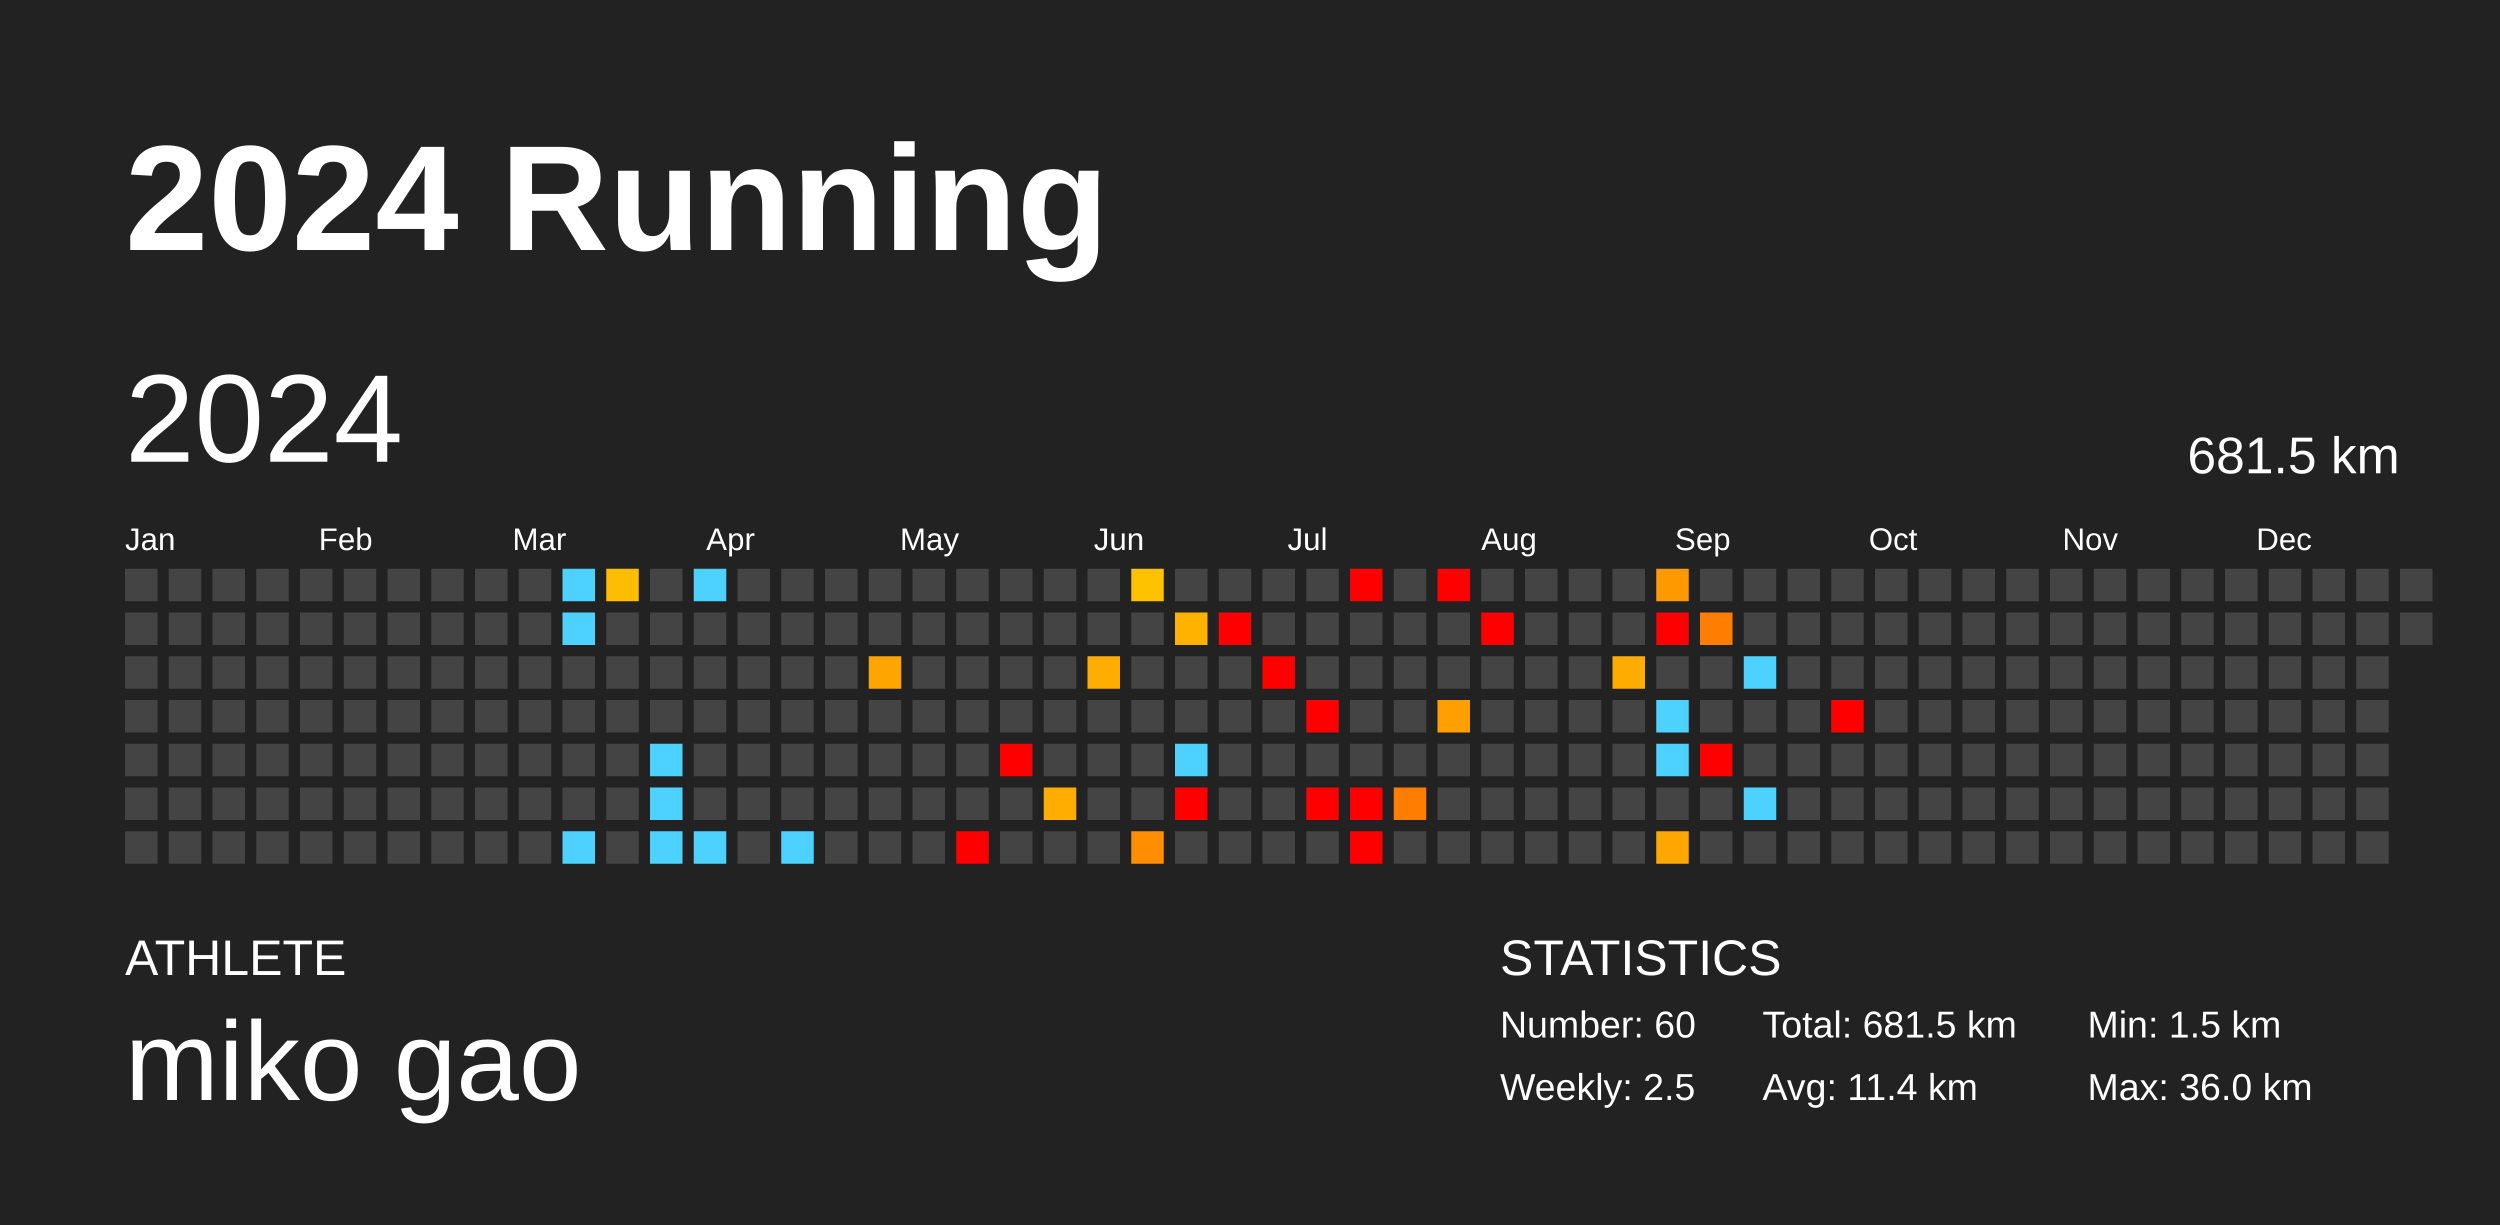
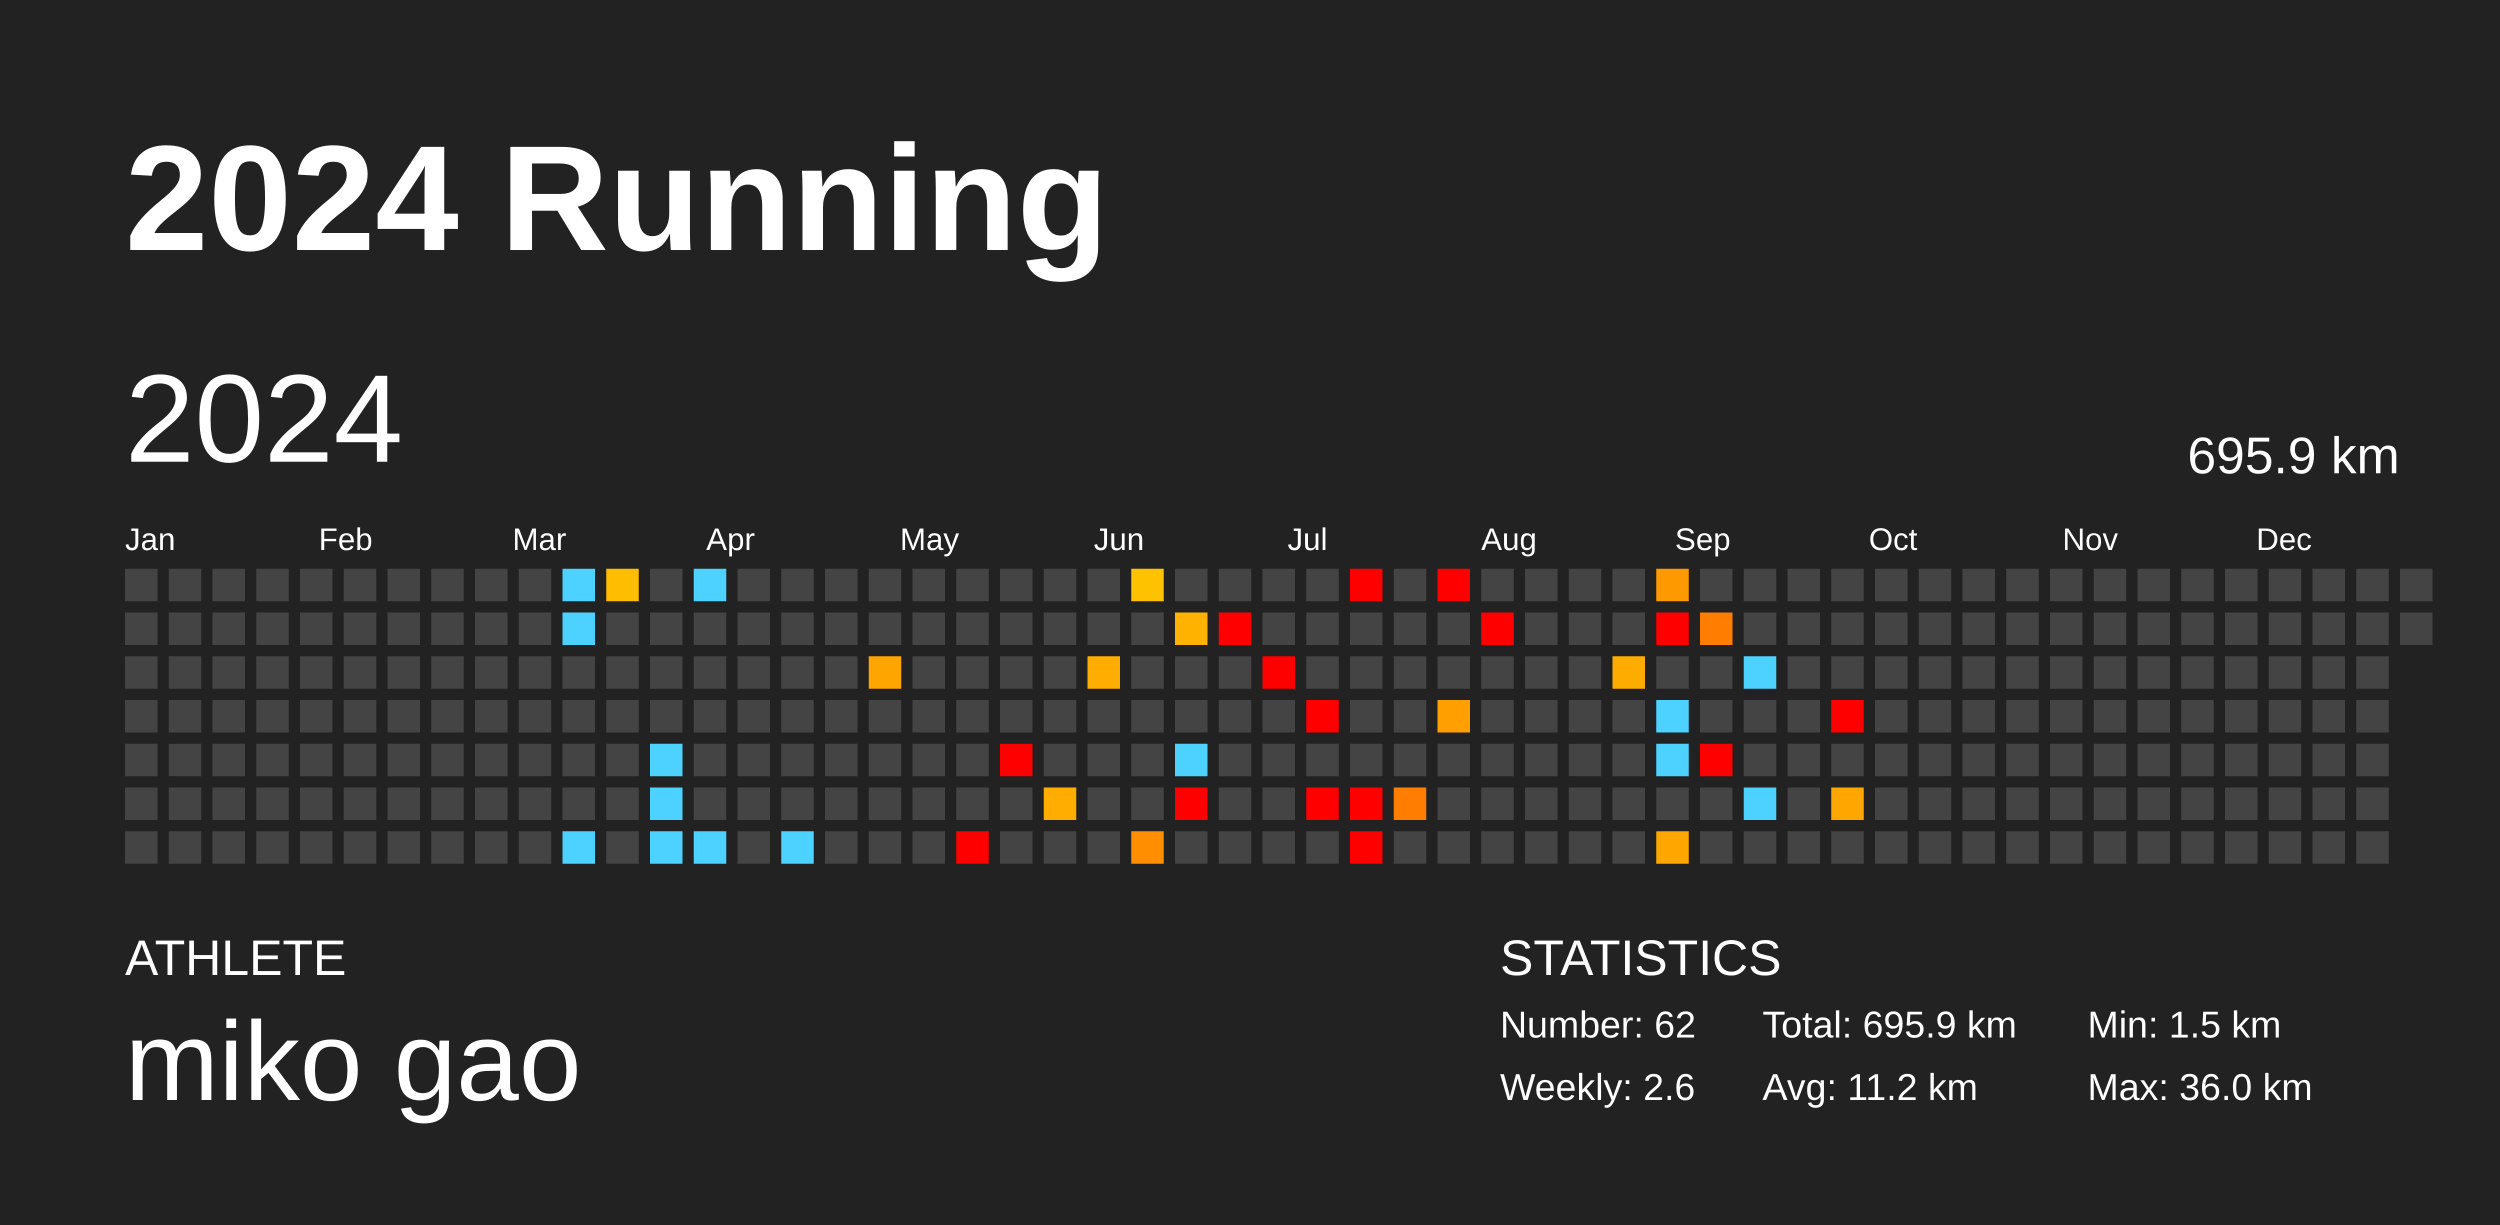
<svg xmlns="http://www.w3.org/2000/svg" baseProfile="full" height="98mm" version="1.1" viewBox="0,0,200,98" width="200mm">
  <defs />
  <rect fill="#222222" height="98" width="200" x="0" y="0" />
  <text fill="#FFFFFF" style="font-size:12px; font-family:Arial; font-weight:bold;" x="10" y="20">2024 Running</text>
  <text fill="#FFFFFF" style="font-size:4px; font-family:Arial" x="10" y="78">ATHLETE</text>
  <text fill="#FFFFFF" style="font-size:9px; font-family:Arial" x="10" y="88">miko gao</text>
  <text fill="#FFFFFF" style="font-size:4px; font-family:Arial" x="120" y="78">STATISTICS</text>
-   <text fill="#FFFFFF" style="font-size:3px; font-family:Arial" x="120" y="83">Number: 60</text>
-   <text fill="#FFFFFF" style="font-size:3px; font-family:Arial" x="120" y="88">Weekly: 2.5</text>
-   <text fill="#FFFFFF" style="font-size:3px; font-family:Arial" x="141" y="83">Total: 681.5 km</text>
-   <text fill="#FFFFFF" style="font-size:3px; font-family:Arial" x="141" y="88">Avg: 11.4 km</text>
+   <text fill="#FFFFFF" style="font-size:3px; font-family:Arial" x="120" y="83">Number: 62</text>
+   <text fill="#FFFFFF" style="font-size:3px; font-family:Arial" x="120" y="88">Weekly: 2.6</text>
+   <text fill="#FFFFFF" style="font-size:3px; font-family:Arial" x="141" y="83">Total: 695.9 km</text>
+   <text fill="#FFFFFF" style="font-size:3px; font-family:Arial" x="141" y="88">Avg: 11.2 km</text>
  <text fill="#FFFFFF" style="font-size:3px; font-family:Arial" x="167" y="83">Min: 1.5 km</text>
  <text fill="#FFFFFF" style="font-size:3px; font-family:Arial" x="167" y="88">Max: 36.0 km</text>
  <text dominant-baseline="hanging" fill="#FFFFFF" style="font-size:10.0px; font-family:Arial;" x="10" y="30">2024</text>
-   <text dominant-baseline="hanging" fill="#FFFFFF" style="font-size:4.125px; font-family:Arial;" x="175" y="35">681.5 km</text>
+   <text dominant-baseline="hanging" fill="#FFFFFF" style="font-size:4.125px; font-family:Arial;" x="175" y="35">695.9 km</text>
  <text fill="#FFFFFF" style="font-size:2.5px; font-family:Arial" x="10.0" y="44">Jan</text>
  <text fill="#FFFFFF" style="font-size:2.5px; font-family:Arial" x="25.5" y="44">Feb</text>
  <text fill="#FFFFFF" style="font-size:2.5px; font-family:Arial" x="41.0" y="44">Mar</text>
  <text fill="#FFFFFF" style="font-size:2.5px; font-family:Arial" x="56.5" y="44">Apr</text>
  <text fill="#FFFFFF" style="font-size:2.5px; font-family:Arial" x="72.0" y="44">May</text>
  <text fill="#FFFFFF" style="font-size:2.5px; font-family:Arial" x="87.5" y="44">Jun</text>
  <text fill="#FFFFFF" style="font-size:2.5px; font-family:Arial" x="103.0" y="44">Jul</text>
  <text fill="#FFFFFF" style="font-size:2.5px; font-family:Arial" x="118.5" y="44">Aug</text>
  <text fill="#FFFFFF" style="font-size:2.5px; font-family:Arial" x="134.0" y="44">Sep</text>
  <text fill="#FFFFFF" style="font-size:2.5px; font-family:Arial" x="149.5" y="44">Oct</text>
  <text fill="#FFFFFF" style="font-size:2.5px; font-family:Arial" x="165.0" y="44">Nov</text>
  <text fill="#FFFFFF" style="font-size:2.5px; font-family:Arial" x="180.5" y="44">Dec</text>
  <rect fill="#444444" height="2.6" width="2.6" x="10.0" y="45.5" />
  <rect fill="#444444" height="2.6" width="2.6" x="10.0" y="49.0" />
  <rect fill="#444444" height="2.6" width="2.6" x="10.0" y="52.5" />
  <rect fill="#444444" height="2.6" width="2.6" x="10.0" y="56.0" />
  <rect fill="#444444" height="2.6" width="2.6" x="10.0" y="59.5" />
  <rect fill="#444444" height="2.6" width="2.6" x="10.0" y="63.0" />
  <rect fill="#444444" height="2.6" width="2.6" x="10.0" y="66.5" />
  <rect fill="#444444" height="2.6" width="2.6" x="13.5" y="45.5" />
  <rect fill="#444444" height="2.6" width="2.6" x="13.5" y="49.0" />
  <rect fill="#444444" height="2.6" width="2.6" x="13.5" y="52.5" />
  <rect fill="#444444" height="2.6" width="2.6" x="13.5" y="56.0" />
  <rect fill="#444444" height="2.6" width="2.6" x="13.5" y="59.5" />
  <rect fill="#444444" height="2.6" width="2.6" x="13.5" y="63.0" />
  <rect fill="#444444" height="2.6" width="2.6" x="13.5" y="66.5" />
  <rect fill="#444444" height="2.6" width="2.6" x="17.0" y="45.5" />
  <rect fill="#444444" height="2.6" width="2.6" x="17.0" y="49.0" />
  <rect fill="#444444" height="2.6" width="2.6" x="17.0" y="52.5" />
  <rect fill="#444444" height="2.6" width="2.6" x="17.0" y="56.0" />
  <rect fill="#444444" height="2.6" width="2.6" x="17.0" y="59.5" />
  <rect fill="#444444" height="2.6" width="2.6" x="17.0" y="63.0" />
  <rect fill="#444444" height="2.6" width="2.6" x="17.0" y="66.5" />
  <rect fill="#444444" height="2.6" width="2.6" x="20.5" y="45.5" />
  <rect fill="#444444" height="2.6" width="2.6" x="20.5" y="49.0" />
  <rect fill="#444444" height="2.6" width="2.6" x="20.5" y="52.5" />
  <rect fill="#444444" height="2.6" width="2.6" x="20.5" y="56.0" />
  <rect fill="#444444" height="2.6" width="2.6" x="20.5" y="59.5" />
  <rect fill="#444444" height="2.6" width="2.6" x="20.5" y="63.0" />
  <rect fill="#444444" height="2.6" width="2.6" x="20.5" y="66.5" />
  <rect fill="#444444" height="2.6" width="2.6" x="24.0" y="45.5" />
  <rect fill="#444444" height="2.6" width="2.6" x="24.0" y="49.0" />
  <rect fill="#444444" height="2.6" width="2.6" x="24.0" y="52.5" />
  <rect fill="#444444" height="2.6" width="2.6" x="24.0" y="56.0" />
  <rect fill="#444444" height="2.6" width="2.6" x="24.0" y="59.5" />
  <rect fill="#444444" height="2.6" width="2.6" x="24.0" y="63.0" />
  <rect fill="#444444" height="2.6" width="2.6" x="24.0" y="66.5" />
  <rect fill="#444444" height="2.6" width="2.6" x="27.5" y="45.5" />
  <rect fill="#444444" height="2.6" width="2.6" x="27.5" y="49.0" />
  <rect fill="#444444" height="2.6" width="2.6" x="27.5" y="52.5" />
  <rect fill="#444444" height="2.6" width="2.6" x="27.5" y="56.0" />
  <rect fill="#444444" height="2.6" width="2.6" x="27.5" y="59.5" />
  <rect fill="#444444" height="2.6" width="2.6" x="27.5" y="63.0" />
  <rect fill="#444444" height="2.6" width="2.6" x="27.5" y="66.5" />
  <rect fill="#444444" height="2.6" width="2.6" x="31.0" y="45.5" />
  <rect fill="#444444" height="2.6" width="2.6" x="31.0" y="49.0" />
  <rect fill="#444444" height="2.6" width="2.6" x="31.0" y="52.5" />
  <rect fill="#444444" height="2.6" width="2.6" x="31.0" y="56.0" />
  <rect fill="#444444" height="2.6" width="2.6" x="31.0" y="59.5" />
  <rect fill="#444444" height="2.6" width="2.6" x="31.0" y="63.0" />
  <rect fill="#444444" height="2.6" width="2.6" x="31.0" y="66.5" />
  <rect fill="#444444" height="2.6" width="2.6" x="34.5" y="45.5" />
  <rect fill="#444444" height="2.6" width="2.6" x="34.5" y="49.0" />
  <rect fill="#444444" height="2.6" width="2.6" x="34.5" y="52.5" />
  <rect fill="#444444" height="2.6" width="2.6" x="34.5" y="56.0" />
  <rect fill="#444444" height="2.6" width="2.6" x="34.5" y="59.5" />
  <rect fill="#444444" height="2.6" width="2.6" x="34.5" y="63.0" />
  <rect fill="#444444" height="2.6" width="2.6" x="34.5" y="66.5" />
  <rect fill="#444444" height="2.6" width="2.6" x="38.0" y="45.5" />
  <rect fill="#444444" height="2.6" width="2.6" x="38.0" y="49.0" />
  <rect fill="#444444" height="2.6" width="2.6" x="38.0" y="52.5" />
  <rect fill="#444444" height="2.6" width="2.6" x="38.0" y="56.0" />
  <rect fill="#444444" height="2.6" width="2.6" x="38.0" y="59.5" />
  <rect fill="#444444" height="2.6" width="2.6" x="38.0" y="63.0" />
  <rect fill="#444444" height="2.6" width="2.6" x="38.0" y="66.5" />
  <rect fill="#444444" height="2.6" width="2.6" x="41.5" y="45.5" />
  <rect fill="#444444" height="2.6" width="2.6" x="41.5" y="49.0" />
  <rect fill="#444444" height="2.6" width="2.6" x="41.5" y="52.5" />
  <rect fill="#444444" height="2.6" width="2.6" x="41.5" y="56.0" />
  <rect fill="#444444" height="2.6" width="2.6" x="41.5" y="59.5" />
  <rect fill="#444444" height="2.6" width="2.6" x="41.5" y="63.0" />
  <rect fill="#444444" height="2.6" width="2.6" x="41.5" y="66.5" />
  <rect fill="#4dd2ff" height="2.6" width="2.6" x="45.0" y="45.5" />
  <rect fill="#4dd2ff" height="2.6" width="2.6" x="45.0" y="49.0" />
  <rect fill="#444444" height="2.6" width="2.6" x="45.0" y="52.5" />
  <rect fill="#444444" height="2.6" width="2.6" x="45.0" y="56.0" />
  <rect fill="#444444" height="2.6" width="2.6" x="45.0" y="59.5" />
  <rect fill="#444444" height="2.6" width="2.6" x="45.0" y="63.0" />
  <rect fill="#4dd2ff" height="2.6" width="2.6" x="45.0" y="66.5" />
  <rect fill="#ffbd00" height="2.6" width="2.6" x="48.5" y="45.5" />
  <rect fill="#444444" height="2.6" width="2.6" x="48.5" y="49.0" />
  <rect fill="#444444" height="2.6" width="2.6" x="48.5" y="52.5" />
  <rect fill="#444444" height="2.6" width="2.6" x="48.5" y="56.0" />
  <rect fill="#444444" height="2.6" width="2.6" x="48.5" y="59.5" />
  <rect fill="#444444" height="2.6" width="2.6" x="48.5" y="63.0" />
  <rect fill="#444444" height="2.6" width="2.6" x="48.5" y="66.5" />
  <rect fill="#444444" height="2.6" width="2.6" x="52.0" y="45.5" />
  <rect fill="#444444" height="2.6" width="2.6" x="52.0" y="49.0" />
  <rect fill="#444444" height="2.6" width="2.6" x="52.0" y="52.5" />
  <rect fill="#444444" height="2.6" width="2.6" x="52.0" y="56.0" />
  <rect fill="#4dd2ff" height="2.6" width="2.6" x="52.0" y="59.5" />
  <rect fill="#4dd2ff" height="2.6" width="2.6" x="52.0" y="63.0" />
  <rect fill="#4dd2ff" height="2.6" width="2.6" x="52.0" y="66.5" />
  <rect fill="#4dd2ff" height="2.6" width="2.6" x="55.5" y="45.5" />
  <rect fill="#444444" height="2.6" width="2.6" x="55.5" y="49.0" />
  <rect fill="#444444" height="2.6" width="2.6" x="55.5" y="52.5" />
  <rect fill="#444444" height="2.6" width="2.6" x="55.5" y="56.0" />
  <rect fill="#444444" height="2.6" width="2.6" x="55.5" y="59.5" />
  <rect fill="#444444" height="2.6" width="2.6" x="55.5" y="63.0" />
  <rect fill="#4dd2ff" height="2.6" width="2.6" x="55.5" y="66.5" />
  <rect fill="#444444" height="2.6" width="2.6" x="59.0" y="45.5" />
  <rect fill="#444444" height="2.6" width="2.6" x="59.0" y="49.0" />
  <rect fill="#444444" height="2.6" width="2.6" x="59.0" y="52.5" />
  <rect fill="#444444" height="2.6" width="2.6" x="59.0" y="56.0" />
  <rect fill="#444444" height="2.6" width="2.6" x="59.0" y="59.5" />
  <rect fill="#444444" height="2.6" width="2.6" x="59.0" y="63.0" />
  <rect fill="#444444" height="2.6" width="2.6" x="59.0" y="66.5" />
  <rect fill="#444444" height="2.6" width="2.6" x="62.5" y="45.5" />
  <rect fill="#444444" height="2.6" width="2.6" x="62.5" y="49.0" />
  <rect fill="#444444" height="2.6" width="2.6" x="62.5" y="52.5" />
  <rect fill="#444444" height="2.6" width="2.6" x="62.5" y="56.0" />
  <rect fill="#444444" height="2.6" width="2.6" x="62.5" y="59.5" />
  <rect fill="#444444" height="2.6" width="2.6" x="62.5" y="63.0" />
  <rect fill="#4dd2ff" height="2.6" width="2.6" x="62.5" y="66.5" />
  <rect fill="#444444" height="2.6" width="2.6" x="66.0" y="45.5" />
  <rect fill="#444444" height="2.6" width="2.6" x="66.0" y="49.0" />
  <rect fill="#444444" height="2.6" width="2.6" x="66.0" y="52.5" />
  <rect fill="#444444" height="2.6" width="2.6" x="66.0" y="56.0" />
  <rect fill="#444444" height="2.6" width="2.6" x="66.0" y="59.5" />
  <rect fill="#444444" height="2.6" width="2.6" x="66.0" y="63.0" />
  <rect fill="#444444" height="2.6" width="2.6" x="66.0" y="66.5" />
  <rect fill="#444444" height="2.6" width="2.6" x="69.5" y="45.5" />
  <rect fill="#444444" height="2.6" width="2.6" x="69.5" y="49.0" />
  <rect fill="#ffa500" height="2.6" width="2.6" x="69.5" y="52.5" />
  <rect fill="#444444" height="2.6" width="2.6" x="69.5" y="56.0" />
  <rect fill="#444444" height="2.6" width="2.6" x="69.5" y="59.5" />
  <rect fill="#444444" height="2.6" width="2.6" x="69.5" y="63.0" />
  <rect fill="#444444" height="2.6" width="2.6" x="69.5" y="66.5" />
  <rect fill="#444444" height="2.6" width="2.6" x="73.0" y="45.5" />
  <rect fill="#444444" height="2.6" width="2.6" x="73.0" y="49.0" />
  <rect fill="#444444" height="2.6" width="2.6" x="73.0" y="52.5" />
  <rect fill="#444444" height="2.6" width="2.6" x="73.0" y="56.0" />
  <rect fill="#444444" height="2.6" width="2.6" x="73.0" y="59.5" />
  <rect fill="#444444" height="2.6" width="2.6" x="73.0" y="63.0" />
  <rect fill="#444444" height="2.6" width="2.6" x="73.0" y="66.5" />
  <rect fill="#444444" height="2.6" width="2.6" x="76.5" y="45.5" />
  <rect fill="#444444" height="2.6" width="2.6" x="76.5" y="49.0" />
  <rect fill="#444444" height="2.6" width="2.6" x="76.5" y="52.5" />
  <rect fill="#444444" height="2.6" width="2.6" x="76.5" y="56.0" />
  <rect fill="#444444" height="2.6" width="2.6" x="76.5" y="59.5" />
  <rect fill="#444444" height="2.6" width="2.6" x="76.5" y="63.0" />
  <rect fill="red" height="2.6" width="2.6" x="76.5" y="66.5" />
  <rect fill="#444444" height="2.6" width="2.6" x="80.0" y="45.5" />
  <rect fill="#444444" height="2.6" width="2.6" x="80.0" y="49.0" />
  <rect fill="#444444" height="2.6" width="2.6" x="80.0" y="52.5" />
  <rect fill="#444444" height="2.6" width="2.6" x="80.0" y="56.0" />
  <rect fill="red" height="2.6" width="2.6" x="80.0" y="59.5" />
  <rect fill="#444444" height="2.6" width="2.6" x="80.0" y="63.0" />
  <rect fill="#444444" height="2.6" width="2.6" x="80.0" y="66.5" />
  <rect fill="#444444" height="2.6" width="2.6" x="83.5" y="45.5" />
  <rect fill="#444444" height="2.6" width="2.6" x="83.5" y="49.0" />
  <rect fill="#444444" height="2.6" width="2.6" x="83.5" y="52.5" />
  <rect fill="#444444" height="2.6" width="2.6" x="83.5" y="56.0" />
  <rect fill="#444444" height="2.6" width="2.6" x="83.5" y="59.5" />
  <rect fill="#ffad00" height="2.6" width="2.6" x="83.5" y="63.0" />
  <rect fill="#444444" height="2.6" width="2.6" x="83.5" y="66.5" />
  <rect fill="#444444" height="2.6" width="2.6" x="87.0" y="45.5" />
  <rect fill="#444444" height="2.6" width="2.6" x="87.0" y="49.0" />
  <rect fill="#ffad00" height="2.6" width="2.6" x="87.0" y="52.5" />
  <rect fill="#444444" height="2.6" width="2.6" x="87.0" y="56.0" />
  <rect fill="#444444" height="2.6" width="2.6" x="87.0" y="59.5" />
  <rect fill="#444444" height="2.6" width="2.6" x="87.0" y="63.0" />
  <rect fill="#444444" height="2.6" width="2.6" x="87.0" y="66.5" />
  <rect fill="#ffc200" height="2.6" width="2.6" x="90.5" y="45.5" />
  <rect fill="#444444" height="2.6" width="2.6" x="90.5" y="49.0" />
  <rect fill="#444444" height="2.6" width="2.6" x="90.5" y="52.5" />
  <rect fill="#444444" height="2.6" width="2.6" x="90.5" y="56.0" />
  <rect fill="#444444" height="2.6" width="2.6" x="90.5" y="59.5" />
  <rect fill="#444444" height="2.6" width="2.6" x="90.5" y="63.0" />
  <rect fill="#ff8f00" height="2.6" width="2.6" x="90.5" y="66.5" />
  <rect fill="#444444" height="2.6" width="2.6" x="94.0" y="45.5" />
  <rect fill="#ffb200" height="2.6" width="2.6" x="94.0" y="49.0" />
  <rect fill="#444444" height="2.6" width="2.6" x="94.0" y="52.5" />
  <rect fill="#444444" height="2.6" width="2.6" x="94.0" y="56.0" />
  <rect fill="#4dd2ff" height="2.6" width="2.6" x="94.0" y="59.5" />
  <rect fill="red" height="2.6" width="2.6" x="94.0" y="63.0" />
  <rect fill="#444444" height="2.6" width="2.6" x="94.0" y="66.5" />
  <rect fill="#444444" height="2.6" width="2.6" x="97.5" y="45.5" />
  <rect fill="red" height="2.6" width="2.6" x="97.5" y="49.0" />
  <rect fill="#444444" height="2.6" width="2.6" x="97.5" y="52.5" />
  <rect fill="#444444" height="2.6" width="2.6" x="97.5" y="56.0" />
  <rect fill="#444444" height="2.6" width="2.6" x="97.5" y="59.5" />
  <rect fill="#444444" height="2.6" width="2.6" x="97.5" y="63.0" />
  <rect fill="#444444" height="2.6" width="2.6" x="97.5" y="66.5" />
  <rect fill="#444444" height="2.6" width="2.6" x="101.0" y="45.5" />
  <rect fill="#444444" height="2.6" width="2.6" x="101.0" y="49.0" />
  <rect fill="red" height="2.6" width="2.6" x="101.0" y="52.5" />
  <rect fill="#444444" height="2.6" width="2.6" x="101.0" y="56.0" />
  <rect fill="#444444" height="2.6" width="2.6" x="101.0" y="59.5" />
  <rect fill="#444444" height="2.6" width="2.6" x="101.0" y="63.0" />
  <rect fill="#444444" height="2.6" width="2.6" x="101.0" y="66.5" />
  <rect fill="#444444" height="2.6" width="2.6" x="104.5" y="45.5" />
  <rect fill="#444444" height="2.6" width="2.6" x="104.5" y="49.0" />
  <rect fill="#444444" height="2.6" width="2.6" x="104.5" y="52.5" />
  <rect fill="red" height="2.6" width="2.6" x="104.5" y="56.0" />
  <rect fill="#444444" height="2.6" width="2.6" x="104.5" y="59.5" />
  <rect fill="red" height="2.6" width="2.6" x="104.5" y="63.0" />
  <rect fill="#444444" height="2.6" width="2.6" x="104.5" y="66.5" />
  <rect fill="red" height="2.6" width="2.6" x="108.0" y="45.5" />
  <rect fill="#444444" height="2.6" width="2.6" x="108.0" y="49.0" />
  <rect fill="#444444" height="2.6" width="2.6" x="108.0" y="52.5" />
  <rect fill="#444444" height="2.6" width="2.6" x="108.0" y="56.0" />
  <rect fill="#444444" height="2.6" width="2.6" x="108.0" y="59.5" />
  <rect fill="red" height="2.6" width="2.6" x="108.0" y="63.0" />
  <rect fill="red" height="2.6" width="2.6" x="108.0" y="66.5" />
  <rect fill="#444444" height="2.6" width="2.6" x="111.5" y="45.5" />
  <rect fill="#444444" height="2.6" width="2.6" x="111.5" y="49.0" />
  <rect fill="#444444" height="2.6" width="2.6" x="111.5" y="52.5" />
  <rect fill="#444444" height="2.6" width="2.6" x="111.5" y="56.0" />
  <rect fill="#444444" height="2.6" width="2.6" x="111.5" y="59.5" />
  <rect fill="#ff7d00" height="2.6" width="2.6" x="111.5" y="63.0" />
  <rect fill="#444444" height="2.6" width="2.6" x="111.5" y="66.5" />
  <rect fill="red" height="2.6" width="2.6" x="115.0" y="45.5" />
  <rect fill="#444444" height="2.6" width="2.6" x="115.0" y="49.0" />
  <rect fill="#444444" height="2.6" width="2.6" x="115.0" y="52.5" />
  <rect fill="#ffa000" height="2.6" width="2.6" x="115.0" y="56.0" />
  <rect fill="#444444" height="2.6" width="2.6" x="115.0" y="59.5" />
  <rect fill="#444444" height="2.6" width="2.6" x="115.0" y="63.0" />
  <rect fill="#444444" height="2.6" width="2.6" x="115.0" y="66.5" />
  <rect fill="#444444" height="2.6" width="2.6" x="118.5" y="45.5" />
  <rect fill="red" height="2.6" width="2.6" x="118.5" y="49.0" />
  <rect fill="#444444" height="2.6" width="2.6" x="118.5" y="52.5" />
  <rect fill="#444444" height="2.6" width="2.6" x="118.5" y="56.0" />
  <rect fill="#444444" height="2.6" width="2.6" x="118.5" y="59.5" />
  <rect fill="#444444" height="2.6" width="2.6" x="118.5" y="63.0" />
  <rect fill="#444444" height="2.6" width="2.6" x="118.5" y="66.5" />
  <rect fill="#444444" height="2.6" width="2.6" x="122.0" y="45.5" />
  <rect fill="#444444" height="2.6" width="2.6" x="122.0" y="49.0" />
  <rect fill="#444444" height="2.6" width="2.6" x="122.0" y="52.5" />
  <rect fill="#444444" height="2.6" width="2.6" x="122.0" y="56.0" />
  <rect fill="#444444" height="2.6" width="2.6" x="122.0" y="59.5" />
  <rect fill="#444444" height="2.6" width="2.6" x="122.0" y="63.0" />
  <rect fill="#444444" height="2.6" width="2.6" x="122.0" y="66.5" />
  <rect fill="#444444" height="2.6" width="2.6" x="125.5" y="45.5" />
  <rect fill="#444444" height="2.6" width="2.6" x="125.5" y="49.0" />
  <rect fill="#444444" height="2.6" width="2.6" x="125.5" y="52.5" />
  <rect fill="#444444" height="2.6" width="2.6" x="125.5" y="56.0" />
  <rect fill="#444444" height="2.6" width="2.6" x="125.5" y="59.5" />
  <rect fill="#444444" height="2.6" width="2.6" x="125.5" y="63.0" />
  <rect fill="#444444" height="2.6" width="2.6" x="125.5" y="66.5" />
  <rect fill="#444444" height="2.6" width="2.6" x="129.0" y="45.5" />
  <rect fill="#444444" height="2.6" width="2.6" x="129.0" y="49.0" />
  <rect fill="#ffac00" height="2.6" width="2.6" x="129.0" y="52.5" />
  <rect fill="#444444" height="2.6" width="2.6" x="129.0" y="56.0" />
  <rect fill="#444444" height="2.6" width="2.6" x="129.0" y="59.5" />
  <rect fill="#444444" height="2.6" width="2.6" x="129.0" y="63.0" />
  <rect fill="#444444" height="2.6" width="2.6" x="129.0" y="66.5" />
  <rect fill="#ff9900" height="2.6" width="2.6" x="132.5" y="45.5" />
  <rect fill="red" height="2.6" width="2.6" x="132.5" y="49.0" />
  <rect fill="#444444" height="2.6" width="2.6" x="132.5" y="52.5" />
  <rect fill="#4dd2ff" height="2.6" width="2.6" x="132.5" y="56.0" />
  <rect fill="#4dd2ff" height="2.6" width="2.6" x="132.5" y="59.5" />
  <rect fill="#444444" height="2.6" width="2.6" x="132.5" y="63.0" />
  <rect fill="#ffa700" height="2.6" width="2.6" x="132.5" y="66.5" />
  <rect fill="#444444" height="2.6" width="2.6" x="136.0" y="45.5" />
  <rect fill="#ff7d00" height="2.6" width="2.6" x="136.0" y="49.0" />
  <rect fill="#444444" height="2.6" width="2.6" x="136.0" y="52.5" />
  <rect fill="#444444" height="2.6" width="2.6" x="136.0" y="56.0" />
  <rect fill="red" height="2.6" width="2.6" x="136.0" y="59.5" />
  <rect fill="#444444" height="2.6" width="2.6" x="136.0" y="63.0" />
  <rect fill="#444444" height="2.6" width="2.6" x="136.0" y="66.5" />
  <rect fill="#444444" height="2.6" width="2.6" x="139.5" y="45.5" />
  <rect fill="#444444" height="2.6" width="2.6" x="139.5" y="49.0" />
  <rect fill="#4dd2ff" height="2.6" width="2.6" x="139.5" y="52.5" />
  <rect fill="#444444" height="2.6" width="2.6" x="139.5" y="56.0" />
  <rect fill="#444444" height="2.6" width="2.6" x="139.5" y="59.5" />
  <rect fill="#4dd2ff" height="2.6" width="2.6" x="139.5" y="63.0" />
  <rect fill="#444444" height="2.6" width="2.6" x="139.5" y="66.5" />
  <rect fill="#444444" height="2.6" width="2.6" x="143.0" y="45.5" />
  <rect fill="#444444" height="2.6" width="2.6" x="143.0" y="49.0" />
  <rect fill="#444444" height="2.6" width="2.6" x="143.0" y="52.5" />
  <rect fill="#444444" height="2.6" width="2.6" x="143.0" y="56.0" />
  <rect fill="#444444" height="2.6" width="2.6" x="143.0" y="59.5" />
  <rect fill="#444444" height="2.6" width="2.6" x="143.0" y="63.0" />
  <rect fill="#444444" height="2.6" width="2.6" x="143.0" y="66.5" />
  <rect fill="#444444" height="2.6" width="2.6" x="146.5" y="45.5" />
  <rect fill="#444444" height="2.6" width="2.6" x="146.5" y="49.0" />
  <rect fill="#444444" height="2.6" width="2.6" x="146.5" y="52.5" />
  <rect fill="red" height="2.6" width="2.6" x="146.5" y="56.0" />
  <rect fill="#444444" height="2.6" width="2.6" x="146.5" y="59.5" />
-   <rect fill="#444444" height="2.6" width="2.6" x="146.5" y="63.0" />
+   <rect fill="#ffa700" height="2.6" width="2.6" x="146.5" y="63.0" />
  <rect fill="#444444" height="2.6" width="2.6" x="146.5" y="66.5" />
  <rect fill="#444444" height="2.6" width="2.6" x="150.0" y="45.5" />
  <rect fill="#444444" height="2.6" width="2.6" x="150.0" y="49.0" />
  <rect fill="#444444" height="2.6" width="2.6" x="150.0" y="52.5" />
  <rect fill="#444444" height="2.6" width="2.6" x="150.0" y="56.0" />
  <rect fill="#444444" height="2.6" width="2.6" x="150.0" y="59.5" />
  <rect fill="#444444" height="2.6" width="2.6" x="150.0" y="63.0" />
  <rect fill="#444444" height="2.6" width="2.6" x="150.0" y="66.5" />
  <rect fill="#444444" height="2.6" width="2.6" x="153.5" y="45.5" />
  <rect fill="#444444" height="2.6" width="2.6" x="153.5" y="49.0" />
  <rect fill="#444444" height="2.6" width="2.6" x="153.5" y="52.5" />
  <rect fill="#444444" height="2.6" width="2.6" x="153.5" y="56.0" />
  <rect fill="#444444" height="2.6" width="2.6" x="153.5" y="59.5" />
  <rect fill="#444444" height="2.6" width="2.6" x="153.5" y="63.0" />
  <rect fill="#444444" height="2.6" width="2.6" x="153.5" y="66.5" />
  <rect fill="#444444" height="2.6" width="2.6" x="157.0" y="45.5" />
  <rect fill="#444444" height="2.6" width="2.6" x="157.0" y="49.0" />
  <rect fill="#444444" height="2.6" width="2.6" x="157.0" y="52.5" />
  <rect fill="#444444" height="2.6" width="2.6" x="157.0" y="56.0" />
  <rect fill="#444444" height="2.6" width="2.6" x="157.0" y="59.5" />
  <rect fill="#444444" height="2.6" width="2.6" x="157.0" y="63.0" />
  <rect fill="#444444" height="2.6" width="2.6" x="157.0" y="66.5" />
  <rect fill="#444444" height="2.6" width="2.6" x="160.5" y="45.5" />
  <rect fill="#444444" height="2.6" width="2.6" x="160.5" y="49.0" />
  <rect fill="#444444" height="2.6" width="2.6" x="160.5" y="52.5" />
  <rect fill="#444444" height="2.6" width="2.6" x="160.5" y="56.0" />
  <rect fill="#444444" height="2.6" width="2.6" x="160.5" y="59.5" />
  <rect fill="#444444" height="2.6" width="2.6" x="160.5" y="63.0" />
  <rect fill="#444444" height="2.6" width="2.6" x="160.5" y="66.5" />
  <rect fill="#444444" height="2.6" width="2.6" x="164.0" y="45.5" />
  <rect fill="#444444" height="2.6" width="2.6" x="164.0" y="49.0" />
  <rect fill="#444444" height="2.6" width="2.6" x="164.0" y="52.5" />
  <rect fill="#444444" height="2.6" width="2.6" x="164.0" y="56.0" />
  <rect fill="#444444" height="2.6" width="2.6" x="164.0" y="59.5" />
  <rect fill="#444444" height="2.6" width="2.6" x="164.0" y="63.0" />
  <rect fill="#444444" height="2.6" width="2.6" x="164.0" y="66.5" />
  <rect fill="#444444" height="2.6" width="2.6" x="167.5" y="45.5" />
  <rect fill="#444444" height="2.6" width="2.6" x="167.5" y="49.0" />
  <rect fill="#444444" height="2.6" width="2.6" x="167.5" y="52.5" />
  <rect fill="#444444" height="2.6" width="2.6" x="167.5" y="56.0" />
  <rect fill="#444444" height="2.6" width="2.6" x="167.5" y="59.5" />
  <rect fill="#444444" height="2.6" width="2.6" x="167.5" y="63.0" />
  <rect fill="#444444" height="2.6" width="2.6" x="167.5" y="66.5" />
  <rect fill="#444444" height="2.6" width="2.6" x="171.0" y="45.5" />
  <rect fill="#444444" height="2.6" width="2.6" x="171.0" y="49.0" />
  <rect fill="#444444" height="2.6" width="2.6" x="171.0" y="52.5" />
  <rect fill="#444444" height="2.6" width="2.6" x="171.0" y="56.0" />
  <rect fill="#444444" height="2.6" width="2.6" x="171.0" y="59.5" />
  <rect fill="#444444" height="2.6" width="2.6" x="171.0" y="63.0" />
  <rect fill="#444444" height="2.6" width="2.6" x="171.0" y="66.5" />
  <rect fill="#444444" height="2.6" width="2.6" x="174.5" y="45.5" />
  <rect fill="#444444" height="2.6" width="2.6" x="174.5" y="49.0" />
  <rect fill="#444444" height="2.6" width="2.6" x="174.5" y="52.5" />
  <rect fill="#444444" height="2.6" width="2.6" x="174.5" y="56.0" />
  <rect fill="#444444" height="2.6" width="2.6" x="174.5" y="59.5" />
  <rect fill="#444444" height="2.6" width="2.6" x="174.5" y="63.0" />
  <rect fill="#444444" height="2.6" width="2.6" x="174.5" y="66.5" />
  <rect fill="#444444" height="2.6" width="2.6" x="178.0" y="45.5" />
  <rect fill="#444444" height="2.6" width="2.6" x="178.0" y="49.0" />
  <rect fill="#444444" height="2.6" width="2.6" x="178.0" y="52.5" />
  <rect fill="#444444" height="2.6" width="2.6" x="178.0" y="56.0" />
  <rect fill="#444444" height="2.6" width="2.6" x="178.0" y="59.5" />
  <rect fill="#444444" height="2.6" width="2.6" x="178.0" y="63.0" />
  <rect fill="#444444" height="2.6" width="2.6" x="178.0" y="66.5" />
  <rect fill="#444444" height="2.6" width="2.6" x="181.5" y="45.5" />
  <rect fill="#444444" height="2.6" width="2.6" x="181.5" y="49.0" />
  <rect fill="#444444" height="2.6" width="2.6" x="181.5" y="52.5" />
  <rect fill="#444444" height="2.6" width="2.6" x="181.5" y="56.0" />
  <rect fill="#444444" height="2.6" width="2.6" x="181.5" y="59.5" />
  <rect fill="#444444" height="2.6" width="2.6" x="181.5" y="63.0" />
  <rect fill="#444444" height="2.6" width="2.6" x="181.5" y="66.5" />
  <rect fill="#444444" height="2.6" width="2.6" x="185.0" y="45.5" />
  <rect fill="#444444" height="2.6" width="2.6" x="185.0" y="49.0" />
  <rect fill="#444444" height="2.6" width="2.6" x="185.0" y="52.5" />
  <rect fill="#444444" height="2.6" width="2.6" x="185.0" y="56.0" />
  <rect fill="#444444" height="2.6" width="2.6" x="185.0" y="59.5" />
  <rect fill="#444444" height="2.6" width="2.6" x="185.0" y="63.0" />
  <rect fill="#444444" height="2.6" width="2.6" x="185.0" y="66.5" />
  <rect fill="#444444" height="2.6" width="2.6" x="188.5" y="45.5" />
  <rect fill="#444444" height="2.6" width="2.6" x="188.5" y="49.0" />
  <rect fill="#444444" height="2.6" width="2.6" x="188.5" y="52.5" />
  <rect fill="#444444" height="2.6" width="2.6" x="188.5" y="56.0" />
  <rect fill="#444444" height="2.6" width="2.6" x="188.5" y="59.5" />
  <rect fill="#444444" height="2.6" width="2.6" x="188.5" y="63.0" />
  <rect fill="#444444" height="2.6" width="2.6" x="188.5" y="66.5" />
  <rect fill="#444444" height="2.6" width="2.6" x="192.0" y="45.5" />
  <rect fill="#444444" height="2.6" width="2.6" x="192.0" y="49.0" />
</svg>
